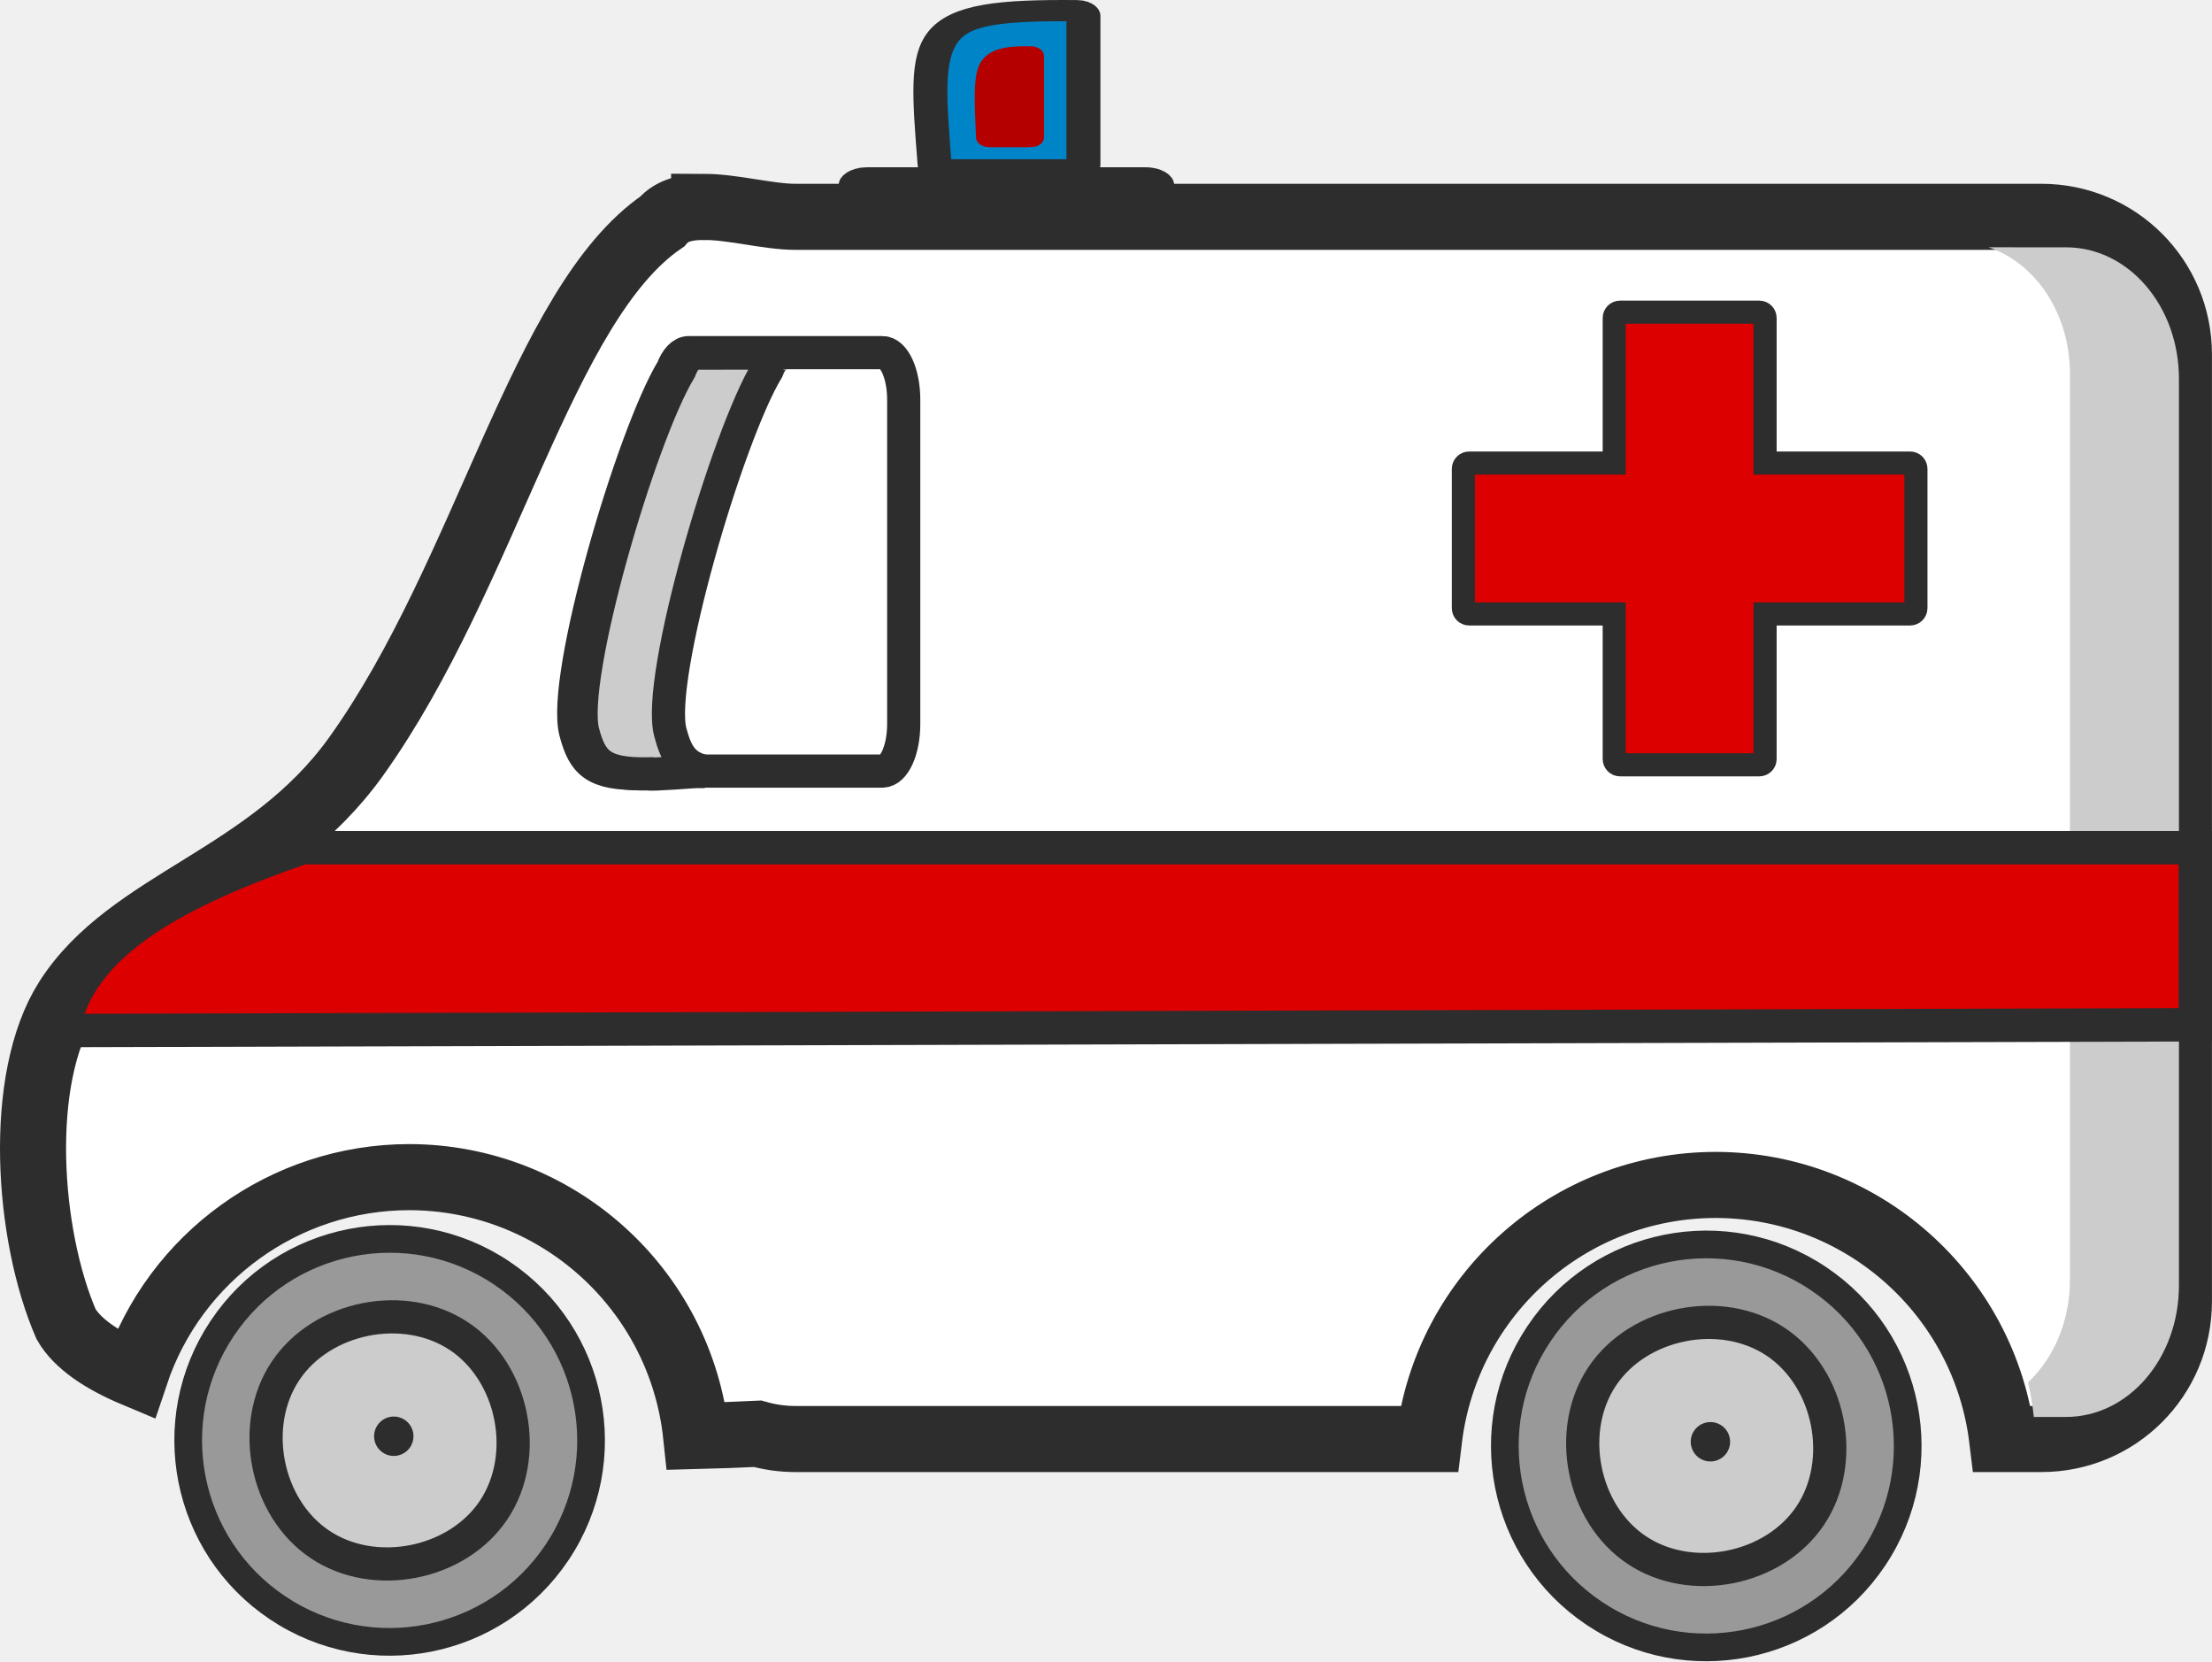
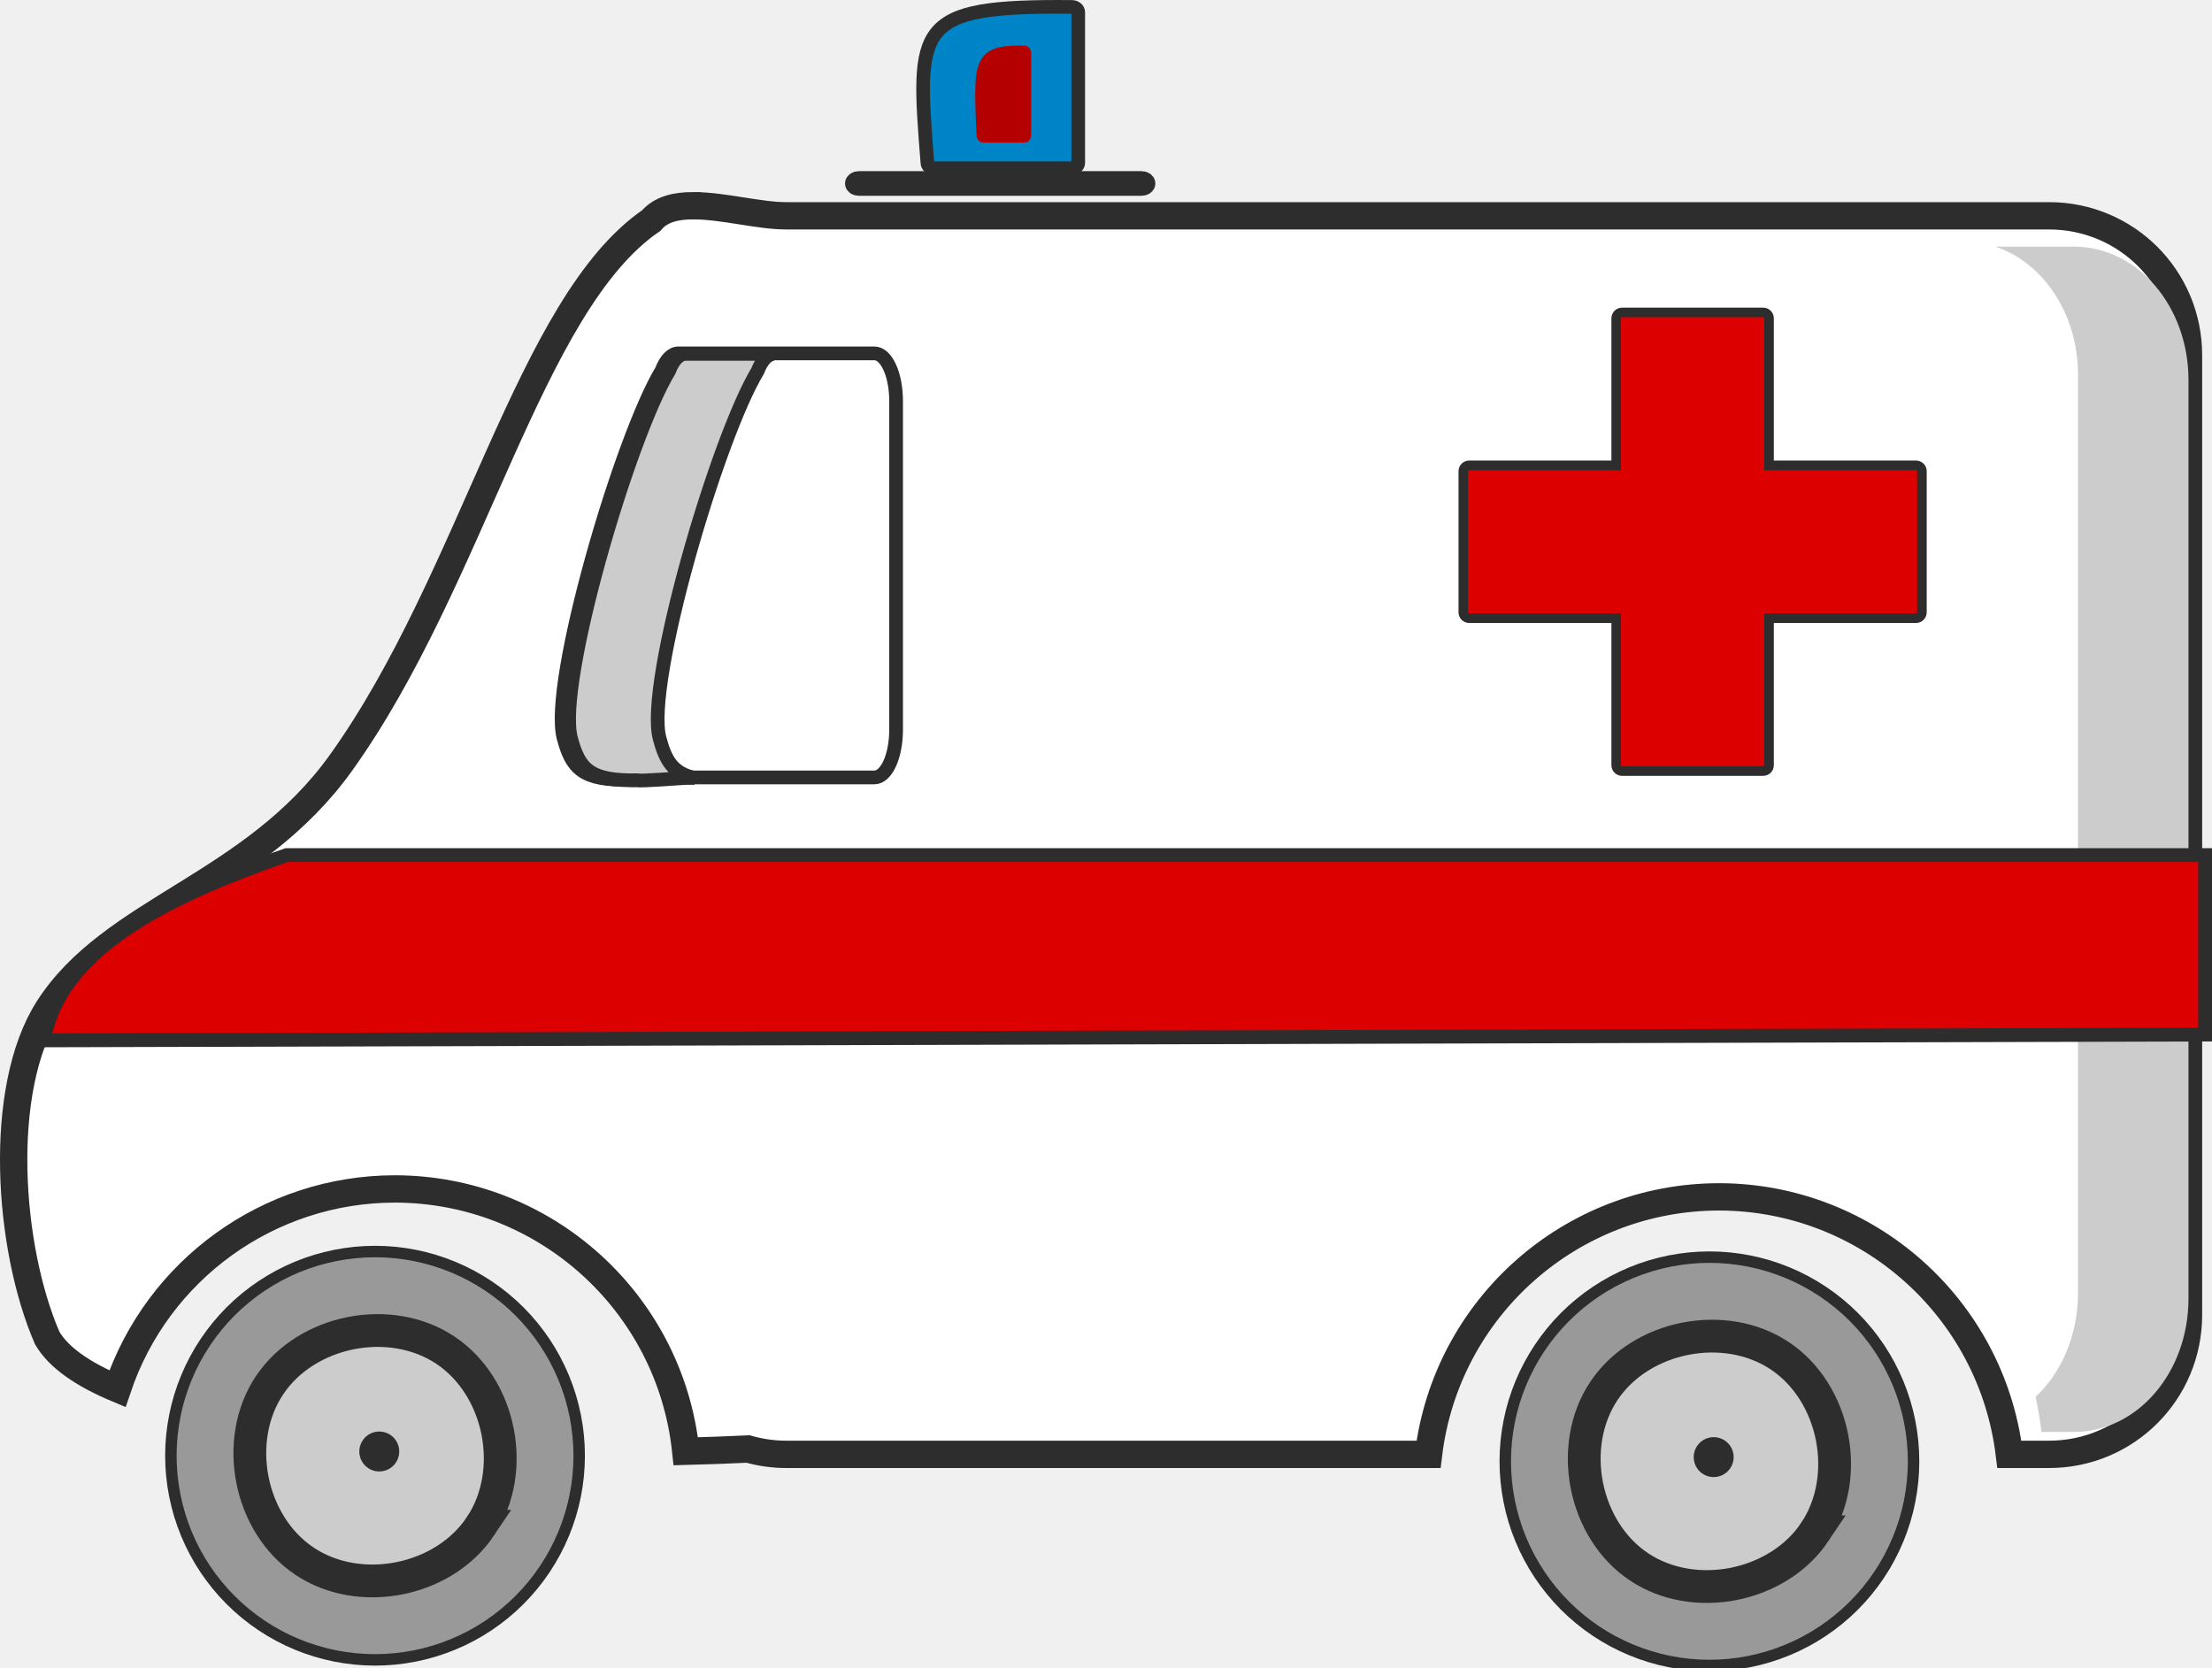
- <svg xmlns="http://www.w3.org/2000/svg" width="529.134" height="397.292" viewBox="0 0 140 105.117" version="1.1" id="svg4836">
-   <defs id="defs4830" />
-   <g id="layer1" transform="translate(-0.9588905,-268.5167)">
-     <g id="g4666" transform="matrix(2.090796,0,0,2.090796,-10.79621,-228.041)">
-       <path id="rect4507" d="m 26.938,243.759 c -0.527,-0.002 -0.985,0.103 -1.271,0.443 -3.65,2.499 -5.306,10.653 -9.26,16.184 -2.653,3.712 -6.86,4.385 -8.753,7.359 -1.532,2.408 -1.201,7.133 -0.03,9.831 0.338,0.582 1.07,1.086 2.097,1.516 a 8.747,8.747 0 0 1 8.286,-5.969 8.747,8.747 0 0 1 8.69,7.835 c 0.622,-0.016 1.243,-0.038 1.859,-0.068 0.361,0.101 0.74,0.159 1.135,0.159 h 19.191 a 8.747,8.747 0 0 1 8.676,-7.69 8.747,8.747 0 0 1 8.672,7.69 h 1.186 c 2.307,0 4.165,-1.857 4.165,-4.165 v -28.661 c 0,-2.307 -1.858,-4.164 -4.165,-4.164 H 29.692 c -0.801,0 -1.875,-0.298 -2.754,-0.301 z" style="opacity:1;fill:#ffffff;fill-opacity:1;stroke:#2d2d2d;stroke-width:2;stroke-miterlimit:4;stroke-dasharray:none;stroke-dashoffset:0;stroke-opacity:1" />
-       <g transform="translate(74.8564,0.334928)" id="g4592">
-         <path style="opacity:1;fill:#999999;fill-opacity:1;stroke:#2d2d2d;stroke-width:0.838;stroke-miterlimit:4;stroke-dasharray:none;stroke-dashoffset:0;stroke-opacity:1" d="m -12.515,284.313 a 6.097,6.097 0 0 1 -8.458,1.678 6.097,6.097 0 0 1 -1.678,-8.458 6.097,6.097 0 0 1 8.458,-1.678 6.097,6.097 0 0 1 1.678,8.458 z" id="path4530" />
-         <path style="opacity:1;fill:#cccccc;fill-opacity:1;stroke:#2d2d2d;stroke-width:2.399;stroke-miterlimit:4;stroke-dasharray:none;stroke-dashoffset:0;stroke-opacity:1" id="path4553" d="m 30.98,252.283 c -4.737,2.5e-4 -9.047,4.31 -9.047,9.047 2.45e-4,4.737 4.31,9.047 9.047,9.047 4.738,3.9e-4 9.049,-4.309 9.049,-9.047 -2.42e-4,-4.738 -4.311,-9.047 -9.049,-9.047 z" transform="matrix(0.3481128,0.2328372,-0.2328372,0.3481128,32.47885,182.7376)" />
-         <circle style="opacity:1;fill:#2d2d2d;fill-opacity:1;stroke:none;stroke-width:0.419;stroke-miterlimit:4;stroke-dasharray:none;stroke-dashoffset:0;stroke-opacity:1" id="path4563" cx="141.601" cy="243.107" r="0.596" transform="rotate(33.77681)" />
+ <svg xmlns="http://www.w3.org/2000/svg" version="1.1" width="161.849" height="121.984" viewBox="0,0,161.849,121.984">
+   <g transform="translate(-176.9049,-129.4833)">
+     <g data-paper-data="{&quot;isPaintingLayer&quot;:true}" fill-rule="nonzero" stroke-linecap="butt" stroke-linejoin="miter" stroke-miterlimit="4" stroke-dasharray="" stroke-dashoffset="0" style="mix-blend-mode: normal">
+       <path d="M227.672,144.534c2.153,0.007 4.783,0.738 6.746,0.738h92.414c5.652,0 10.202,4.549 10.202,10.201v70.211c0,5.652 -4.55,10.202 -10.202,10.202h-2.905c-1.308,-10.743 -10.422,-18.824 -21.245,-18.838c-10.826,0.009 -19.945,8.092 -21.253,18.838h-47.011c-0.966,0 -1.896,-0.141 -2.78,-0.39c-1.51,0.073 -3.03,0.126 -4.555,0.166c-1.143,-10.901 -10.328,-19.182 -21.289,-19.194c-9.204,0.009 -17.374,5.894 -20.298,14.621c-2.517,-1.053 -4.31,-2.288 -5.137,-3.714c-2.869,-6.611 -3.68,-18.185 0.073,-24.084c4.636,-7.286 14.942,-8.933 21.442,-18.027c9.685,-13.55 13.743,-33.525 22.684,-39.646c0.701,-0.832 1.821,-1.09 3.113,-1.085z" fill="#ffffff" stroke="#2d2d2d" stroke-width="2" />
+       <g>
+         <path d="M314.397,244.701c-2.202,3.293 -5.623,5.576 -9.509,6.347c-3.886,0.771 -7.919,-0.033 -11.212,-2.236c-3.293,-2.202 -5.576,-5.623 -6.347,-9.509c-0.771,-3.886 0.033,-7.919 2.236,-11.212c2.202,-3.293 5.623,-5.576 9.509,-6.347c3.886,-0.771 7.919,0.033 11.212,2.236c3.293,2.202 5.576,5.623 6.347,9.509c0.771,3.886 -0.033,7.919 -2.236,11.212z" fill="#999999" stroke="#2d2d2d" stroke-width="0.838" />
+         <path d="M309.698,241.558c-2.703,4.04 -8.837,5.256 -12.877,2.554c-4.04,-2.702 -5.257,-8.835 -2.555,-12.875c2.702,-4.04 8.835,-5.257 12.875,-2.555c4.04,2.702 5.258,8.836 2.556,12.876z" fill="#cccccc" stroke="#2d2d2d" stroke-width="2.399" />
+         <path d="M301.078,235.276c0.448,-0.67 1.355,-0.85 2.026,-0.402c0.67,0.448 0.85,1.355 0.402,2.026c-0.448,0.67 -1.355,0.85 -2.026,0.402c-0.67,-0.448 -0.85,-1.355 -0.402,-2.026z" fill="#2d2d2d" stroke="none" stroke-width="0.419" />
      </g>
-       <g transform="translate(34.99997,0.167464)" id="g4600">
-         <path id="path4594" d="m -12.515,284.313 a 6.097,6.097 0 0 1 -8.458,1.678 6.097,6.097 0 0 1 -1.678,-8.458 6.097,6.097 0 0 1 8.458,-1.678 6.097,6.097 0 0 1 1.678,8.458 z" style="opacity:1;fill:#999999;fill-opacity:1;stroke:#2d2d2d;stroke-width:0.838;stroke-miterlimit:4;stroke-dasharray:none;stroke-dashoffset:0;stroke-opacity:1" />
-         <path transform="matrix(0.3481128,0.2328372,-0.2328372,0.3481128,32.47885,182.7376)" d="m 30.98,252.283 c -4.737,2.5e-4 -9.047,4.31 -9.047,9.047 2.45e-4,4.737 4.31,9.047 9.047,9.047 4.738,3.9e-4 9.049,-4.309 9.049,-9.047 -2.42e-4,-4.738 -4.311,-9.047 -9.049,-9.047 z" id="path4596" style="opacity:1;fill:#cccccc;fill-opacity:1;stroke:#2d2d2d;stroke-width:2.399;stroke-miterlimit:4;stroke-dasharray:none;stroke-dashoffset:0;stroke-opacity:1" />
-         <circle transform="rotate(33.77681)" r="0.596" cy="243.107" cx="141.601" id="circle4598" style="opacity:1;fill:#2d2d2d;fill-opacity:1;stroke:none;stroke-width:0.419;stroke-miterlimit:4;stroke-dasharray:none;stroke-dashoffset:0;stroke-opacity:1" />
+       <g>
+         <path d="M216.762,244.291c-2.202,3.293 -5.623,5.576 -9.509,6.347c-3.886,0.771 -7.919,-0.033 -11.212,-2.236c-3.293,-2.202 -5.576,-5.623 -6.347,-9.509c-0.771,-3.886 0.033,-7.919 2.236,-11.212c2.202,-3.293 5.623,-5.576 9.509,-6.347c3.886,-0.771 7.919,0.033 11.212,2.236c3.293,2.202 5.576,5.623 6.347,9.509c0.771,3.886 -0.033,7.919 -2.236,11.212z" fill="#999999" stroke="#2d2d2d" stroke-width="0.838" />
+         <path d="M212.062,241.148c-2.703,4.04 -8.837,5.256 -12.877,2.554c-4.04,-2.702 -5.257,-8.835 -2.555,-12.875c2.702,-4.04 8.835,-5.257 12.875,-2.555c4.04,2.702 5.258,8.836 2.556,12.876z" fill="#cccccc" stroke="#2d2d2d" stroke-width="2.399" />
+         <path d="M203.442,234.866c0.448,-0.67 1.355,-0.85 2.026,-0.402c0.67,0.448 0.85,1.355 0.402,2.026c-0.448,0.67 -1.355,0.85 -2.026,0.402c-0.67,-0.448 -0.85,-1.355 -0.402,-2.026z" fill="#2d2d2d" stroke="none" stroke-width="0.419" />
      </g>
-       <g transform="matrix(1.028724,0,0,0.642926,21.0145,77.77004)" id="g4618">
-         <path style="opacity:1;fill:#0084c8;fill-opacity:1;stroke:#2d2d2d;stroke-width:1;stroke-miterlimit:4;stroke-dasharray:none;stroke-dashoffset:0;stroke-opacity:1" d="M 16.731,256.434 H 12.728 c -0.104,0 -0.188,-0.109 -0.188,-0.244 -0.315,-6.393 -0.379,-7.315 4.191,-7.249 0.104,0 0.188,0.109 0.188,0.244 v 7.004 c 0,0.135 -0.084,0.244 -0.188,0.244 z" id="rect4602" />
-         <path id="path4605" d="m 15.36,255.024 h -1.202 c -0.031,0 -0.056,-0.059 -0.056,-0.133 -0.095,-3.469 -0.114,-3.969 1.258,-3.933 0.031,0 0.056,0.059 0.056,0.133 v 3.801 c 0,0.073 -0.025,0.133 -0.056,0.133 z" style="opacity:1;fill:#b50000;fill-opacity:1;stroke:#b50000;stroke-width:0.688;stroke-miterlimit:4;stroke-dasharray:none;stroke-dashoffset:0;stroke-opacity:1" />
-         <rect style="opacity:1;fill:#b50000;fill-opacity:1;stroke:#2d2d2d;stroke-width:1.427;stroke-miterlimit:4;stroke-dasharray:none;stroke-dashoffset:0;stroke-opacity:1" id="rect4611" width="8.444" height="0.238" x="10.431" y="257.024" ry="0.119" rx="0.119" />
+       <g>
+         <path d="M255.324,141.79h-10.088c-0.262,0 -0.473,-0.172 -0.473,-0.385c-0.795,-10.068 -0.954,-11.521 10.561,-11.416c0.262,0 0.473,0.172 0.473,0.385v11.032c0,0.213 -0.211,0.385 -0.473,0.385z" fill="#0084c8" stroke="#2d2d2d" stroke-width="1" />
+         <path d="M251.869,139.569h-3.028c-0.079,0 -0.142,-0.093 -0.142,-0.209c-0.239,-5.463 -0.286,-6.252 3.17,-6.195c0.079,0 0.142,0.093 0.142,0.209v5.986c0,0.116 -0.063,0.209 -0.142,0.209z" fill="#b50000" stroke="#b50000" stroke-width="0.688" />
+         <path d="M239.748,143.095c-0.166,0 -0.3,-0.084 -0.3,-0.188v0c0,-0.104 0.134,-0.188 0.3,-0.188h20.679c0.166,0 0.3,0.084 0.3,0.188v0c0,0.104 -0.134,0.188 -0.3,0.188z" fill="#b50000" stroke="#2d2d2d" stroke-width="1.427" />
      </g>
-       <path id="rect4620" d="m 54.663,246.945 c -0.097,0 -0.176,0.078 -0.176,0.176 v 4.39 h -4.391 c -0.097,0 -0.176,0.078 -0.176,0.176 v 4.215 c 0,0.097 0.078,0.176 0.176,0.176 h 4.391 v 4.39 c 0,0.097 0.078,0.176 0.176,0.176 h 4.215 c 0.097,0 0.176,-0.078 0.176,-0.176 v -4.39 h 4.39 c 0.097,0 0.176,-0.078 0.176,-0.176 v -4.215 c 0,-0.097 -0.079,-0.176 -0.176,-0.176 h -4.39 v -4.39 c 0,-0.097 -0.078,-0.176 -0.176,-0.176 z" style="opacity:1;fill:#dc0000;fill-opacity:1;stroke:#2d2d2d;stroke-width:0.699;stroke-miterlimit:4;stroke-dasharray:none;stroke-dashoffset:0;stroke-opacity:1" />
-       <path id="path4625" d="m 65.82,244.981 c 1.425,0.481 2.462,2.005 2.462,3.825 v 27.429 c 0,1.255 -0.494,2.37 -1.267,3.1 0.077,0.344 0.135,0.693 0.174,1.046 h 0.974 c 1.894,0 3.419,-1.778 3.419,-3.985 v -27.429 c 0,-2.208 -1.525,-3.985 -3.419,-3.985 z" style="opacity:1;fill:#cccccc;fill-opacity:1;stroke:none;stroke-width:1.773;stroke-miterlimit:4;stroke-dasharray:none;stroke-dashoffset:0;stroke-opacity:1" />
-       <path id="rect4521" d="m 14.776,263.153 h 57.302 v 5.36 l -64.553,0.173 c 0.459,-2.665 3.518,-4.24 7.251,-5.533 z" style="opacity:1;fill:#dc0000;fill-opacity:1;stroke:#2d2d2d;stroke-width:1.01;stroke-miterlimit:4;stroke-dasharray:none;stroke-dashoffset:0;stroke-opacity:1" />
-       <g id="g4642">
-         <path style="opacity:1;fill:#ffffff;fill-opacity:1;stroke:#2d2d2d;stroke-width:1.004;stroke-miterlimit:4;stroke-dasharray:none;stroke-dashoffset:0;stroke-opacity:1" d="m 26.473,248.169 c -0.199,0 -0.377,0.197 -0.495,0.507 -1.211,2.001 -3.363,9.332 -2.932,10.968 0.246,0.934 0.57,1.287 1.995,1.261 0.056,0.035 1.371,-0.071 1.432,-0.071 h 5.859 c 0.358,0 0.647,-0.636 0.647,-1.426 v -9.813 c 0,-0.79 -0.289,-1.426 -0.647,-1.426 z" id="path4630" />
-         <path style="opacity:1;fill:#cccccc;fill-opacity:1;stroke:#2d2d2d;stroke-width:1.004;stroke-miterlimit:4;stroke-dasharray:none;stroke-dashoffset:0;stroke-opacity:1" d="m 26.696,248.183 c -0.199,0 -0.377,0.197 -0.495,0.507 -1.211,2.001 -3.363,9.332 -2.933,10.968 0.246,0.934 0.57,1.287 1.995,1.26 0.056,0.035 1.371,-0.071 1.432,-0.071 h 0.263 c -0.646,-0.144 -0.867,-0.514 -1.045,-1.19 -0.431,-1.636 1.722,-8.966 2.933,-10.968 0.118,-0.31 0.296,-0.507 0.495,-0.507 z" id="path4635" />
+       <path d="M305.914,152.341c0.238,0 0.43,0.192 0.43,0.43v10.755h10.755c0.238,0 0.431,0.192 0.431,0.43v10.326c0,0.238 -0.193,0.43 -0.431,0.43h-10.755v10.755c0,0.238 -0.192,0.43 -0.43,0.43h-10.325c-0.238,0 -0.43,-0.192 -0.43,-0.43v-10.755h-10.756c-0.238,0 -0.43,-0.192 -0.43,-0.43v-10.326c0,-0.238 0.192,-0.43 0.43,-0.43h10.756v-10.755c0,-0.238 0.192,-0.43 0.43,-0.43z" fill="#dc0000" stroke="#2d2d2d" stroke-width="0.699" />
+       <path d="M328.657,147.529c4.64,0 8.376,4.353 8.376,9.762v67.192c0,5.409 -3.736,9.763 -8.376,9.763h-2.385c-0.095,-0.864 -0.238,-1.72 -0.426,-2.562c1.895,-1.787 3.104,-4.518 3.104,-7.593v-67.192c0,-4.457 -2.54,-8.192 -6.03,-9.369z" fill="#cccccc" stroke="none" stroke-width="1.773" />
+       <path d="M197.877,192.044h140.372v13.13l-158.135,0.424c1.124,-6.528 8.619,-10.386 17.763,-13.554z" fill="#dc0000" stroke="#2d2d2d" stroke-width="1.01" />
+       <g stroke="#2d2d2d" stroke-width="1.004">
+         <path d="M240.886,155.338c0.878,0 1.585,1.557 1.585,3.492v24.038c0,1.935 -0.707,3.493 -1.585,3.493h-14.354c-0.15,0 -3.371,0.259 -3.509,0.174c-3.492,0.064 -4.286,-0.801 -4.888,-3.088c-1.055,-4.008 4.217,-21.964 7.184,-26.867c0.29,-0.76 0.725,-1.242 1.213,-1.242z" fill="#ffffff" />
+         <path d="M233.559,155.373c-0.488,0 -0.923,0.482 -1.213,1.242c-2.967,4.903 -8.239,22.86 -7.184,26.868c0.435,1.654 0.977,2.561 2.56,2.914h-0.644c-0.15,0 -3.372,0.258 -3.509,0.173c-3.492,0.064 -4.286,-0.8 -4.888,-3.088c-1.055,-4.008 4.217,-21.965 7.184,-26.868c0.29,-0.76 0.725,-1.242 1.213,-1.242z" fill="#cccccc" />
      </g>
    </g>
  </g>
</svg>
